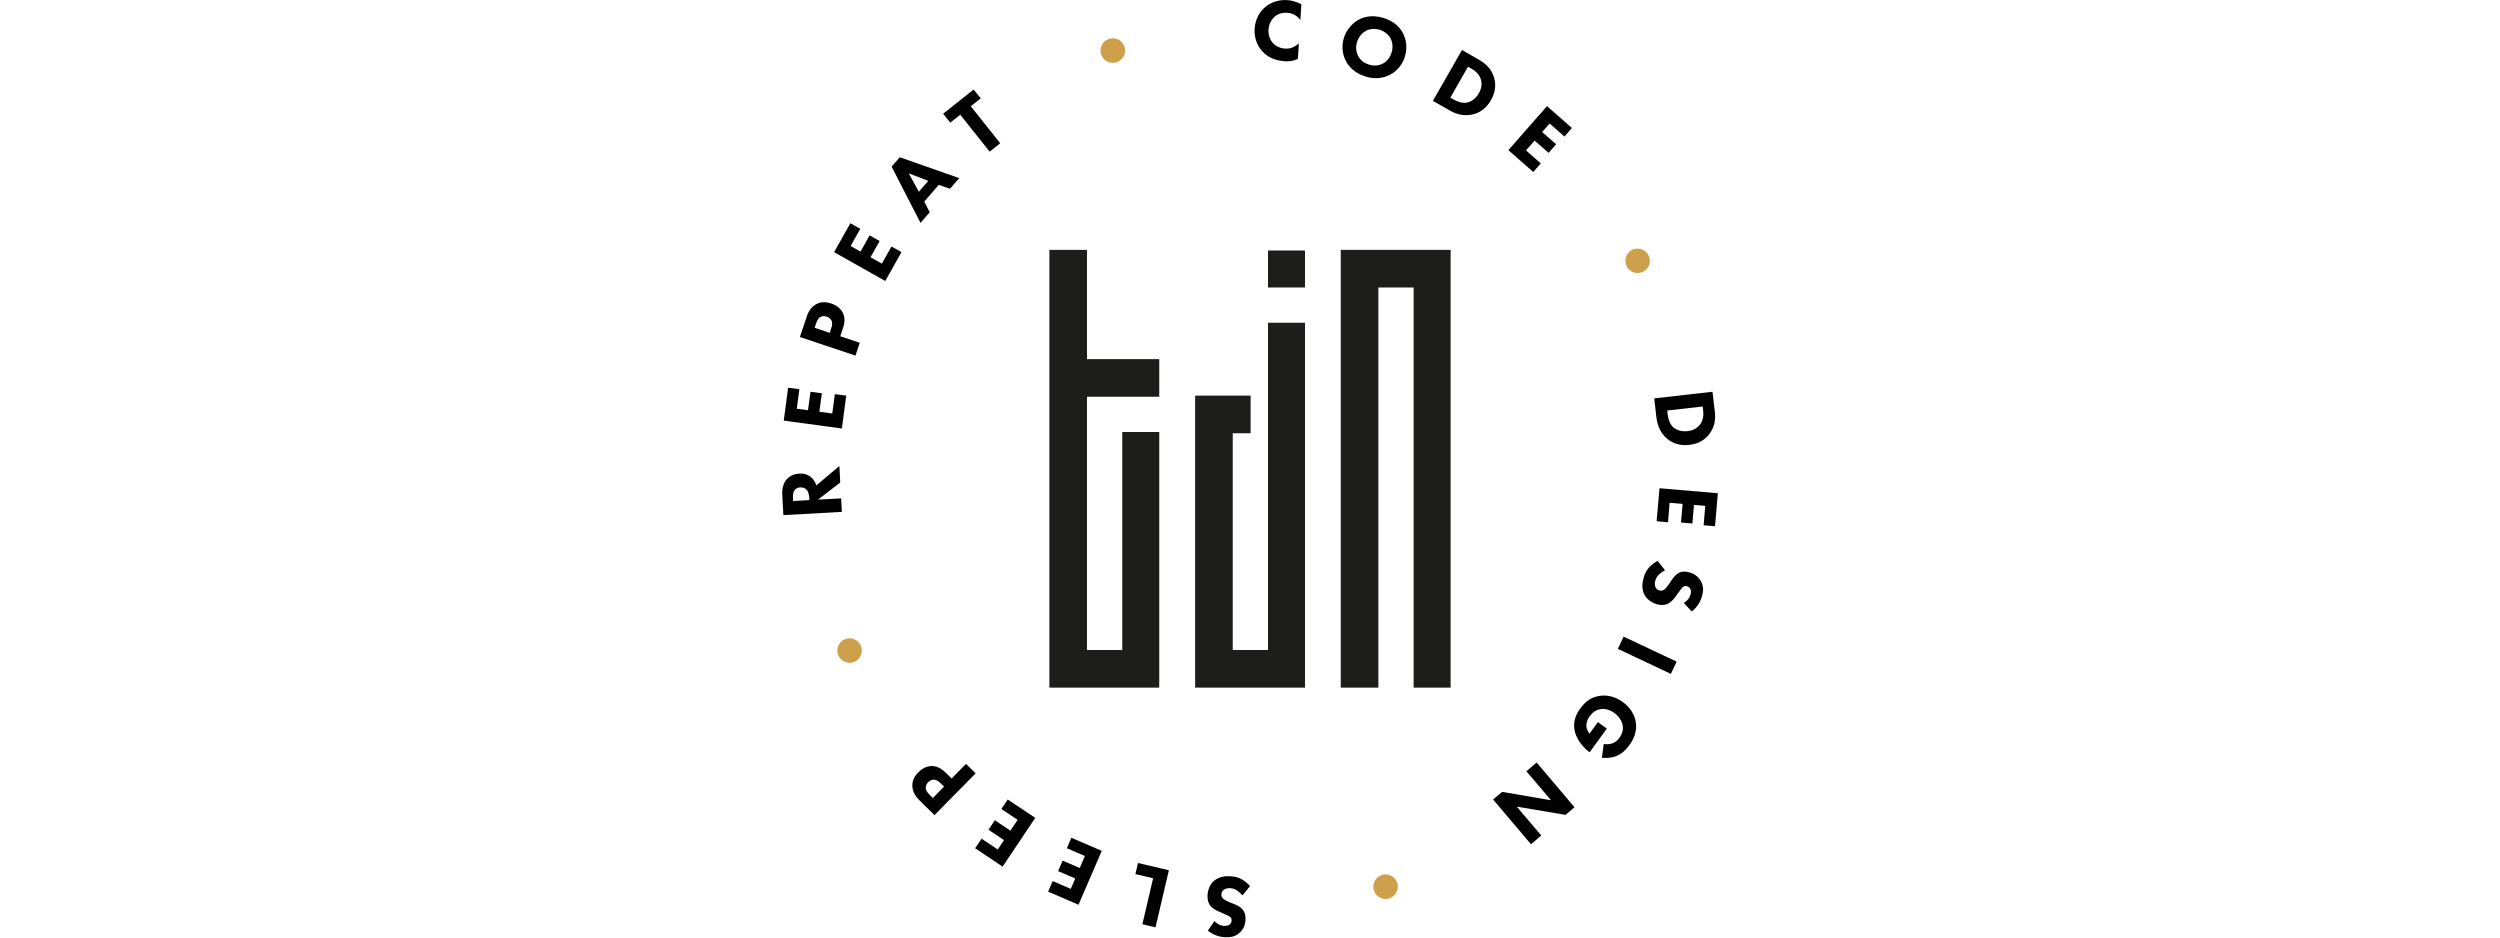
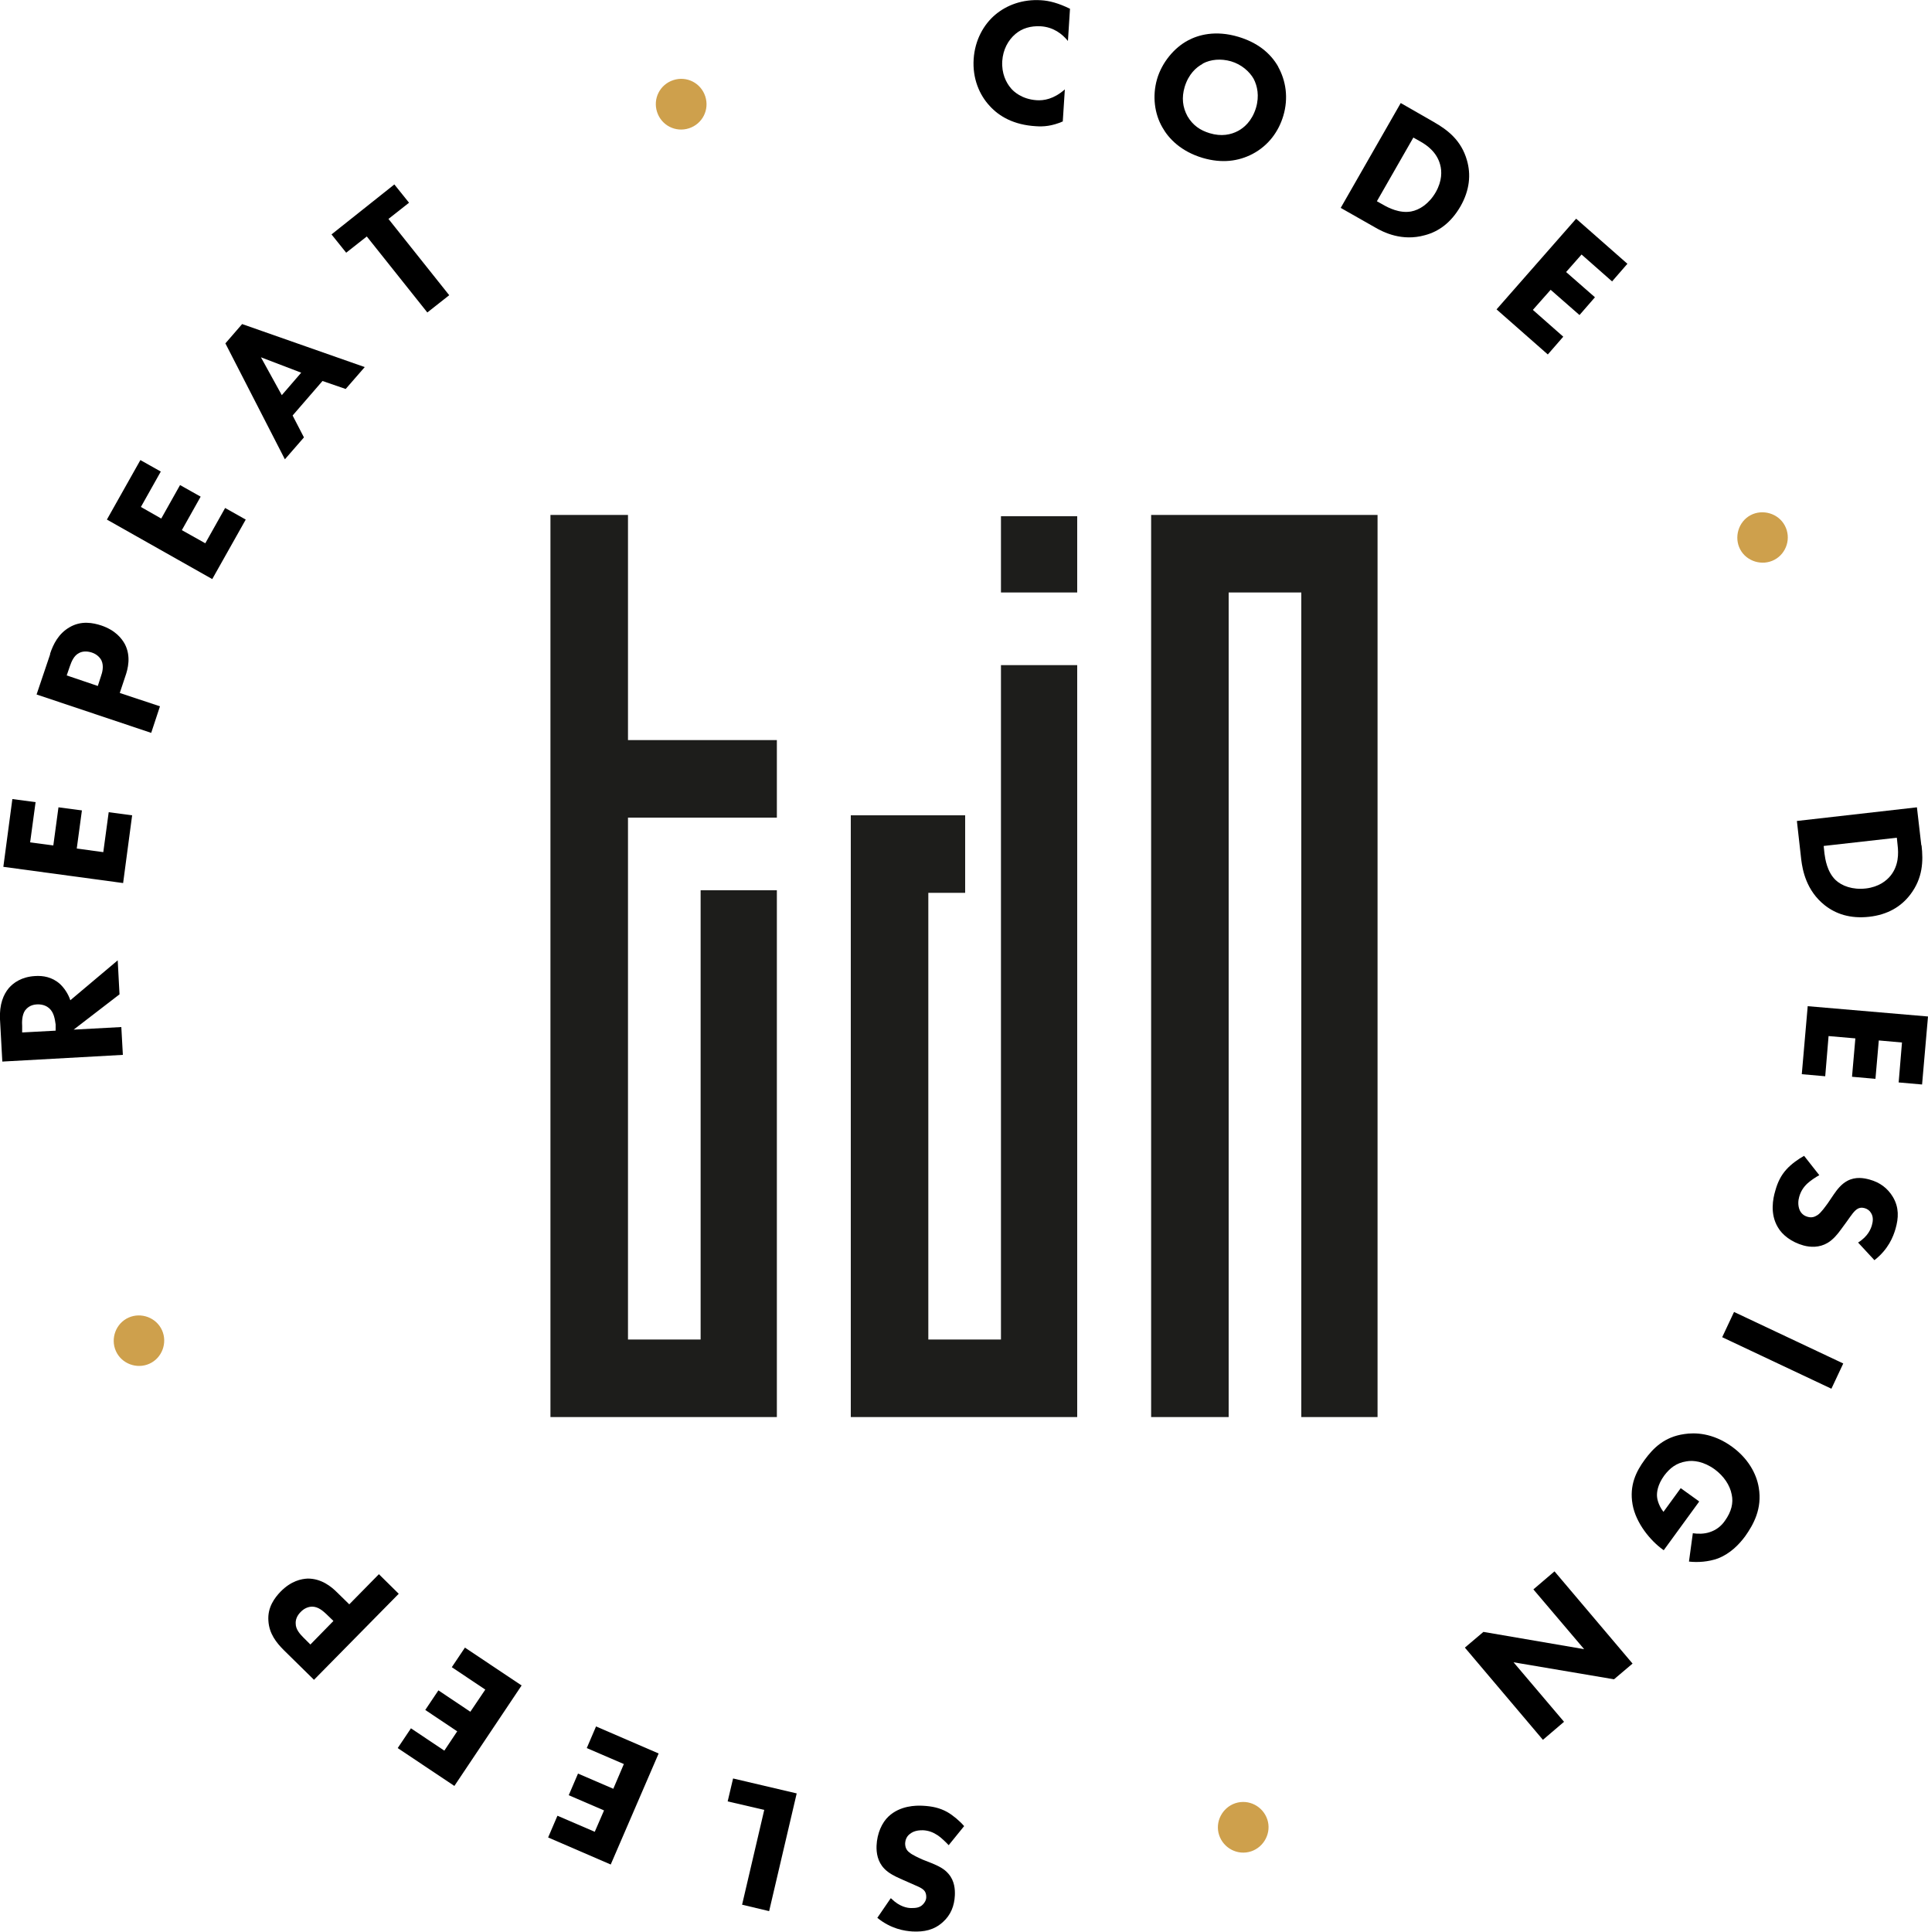
- <svg xmlns="http://www.w3.org/2000/svg" id="Layer_1" data-name="Layer 1" viewBox="0 0 200 75">
+ <svg xmlns="http://www.w3.org/2000/svg" id="Layer_1" data-name="Layer 1" viewBox="0 0 74.85 75">
  <defs>
    <style>
      .cls-1 {
        fill: #1d1d1b;
      }

      .cls-2 {
        fill: #cea04c;
      }
    </style>
  </defs>
-   <path class="cls-1" d="M86.96,28.73h5.78v3.01h-5.78v20.26h2.82v-17.44h2.96v20.45h-8.79V19.99h3.01v8.74h0Z" />
-   <path class="cls-1" d="M101.44,25.82h2.96v29.19h-8.79v-23.36h4.44v3.01h-1.43v17.34h2.82v-26.18h0ZM101.44,20.04h2.96v2.96h-2.96v-2.96Z" />
-   <path class="cls-1" d="M107.26,19.99h8.79v35.02h-2.96V23h-2.82v32.01h-3.01V19.99Z" />
-   <path d="M103.84,4.71c-.43.19-.77.21-1.05.19-.86-.05-1.43-.38-1.8-.79-.4-.43-.67-1.07-.62-1.82.05-.74.39-1.34.84-1.72.44-.37,1.06-.61,1.79-.56.31.02.66.11,1.11.33l-.08,1.25c-.22-.27-.56-.54-1.06-.57-.39-.02-.72.08-.98.3-.28.24-.48.6-.51,1.05-.03.48.15.84.34,1.06.09.11.41.42.99.46.28.02.67-.04,1.1-.42l-.08,1.24h0Z" />
-   <path d="M112.2,2.59c.3.54.41,1.21.2,1.91-.18.6-.57,1.15-1.2,1.48-.54.28-1.18.37-1.93.15-.84-.25-1.32-.75-1.56-1.18-.31-.53-.4-1.22-.21-1.88.19-.65.67-1.22,1.2-1.5.39-.21,1.06-.41,1.96-.14.7.21,1.23.6,1.55,1.17h0ZM109.26,2.48c-.25.13-.55.4-.7.9-.12.41-.08.78.11,1.13.21.36.5.55.86.66.46.14.83.06,1.11-.09.22-.12.53-.37.69-.89.14-.47.05-.86-.09-1.13-.16-.28-.47-.56-.88-.68-.39-.11-.78-.08-1.1.09h0Z" />
-   <path d="M118.25,4.74c.54.31,1.06.71,1.28,1.48.16.55.11,1.16-.25,1.79-.37.64-.85.98-1.38,1.12-.89.25-1.61-.11-1.95-.31l-1.32-.75,2.33-4.07,1.29.74h0ZM116.02,7.81l.25.14c.19.11.63.34,1.08.26.33-.06.7-.3.96-.75.25-.44.24-.82.17-1.07-.13-.48-.5-.75-.79-.91l-.25-.14-1.42,2.48h0Z" />
-   <path d="M125.15,10.92l-1.18-1.04-.6.68,1.12.98-.6.69-1.12-.98-.69.78,1.18,1.04-.6.69-1.99-1.75,3.09-3.52,1.99,1.75-.6.69h0Z" />
-   <path class="cls-2" d="M131.87,20.4c.26.48.07,1.08-.4,1.33s-1.08.07-1.33-.4-.07-1.08.4-1.33,1.08-.07,1.33.4Z" />
-   <path d="M137.18,32.82c.07.61.05,1.27-.44,1.91-.35.46-.87.78-1.6.86-.73.08-1.29-.11-1.72-.45-.72-.57-.86-1.37-.91-1.76l-.17-1.51,4.66-.53.17,1.47h0ZM133.38,32.84l.03.29c.03.22.1.71.43,1.03.24.23.66.39,1.18.33.5-.06.8-.3.96-.5.31-.39.31-.85.27-1.18l-.03-.29-2.84.32h0Z" />
-   <path d="M136.29,42.03l.13-1.56-.9-.08-.13,1.49-.91-.08.13-1.49-1.04-.09-.13,1.56-.91-.08.23-2.64,4.67.4-.23,2.64-.91-.08h0Z" />
-   <path d="M134.7,48.24c.4-.25.5-.54.54-.67.04-.14.07-.32-.03-.48-.05-.09-.14-.16-.25-.19-.11-.03-.2-.02-.28.03-.13.08-.22.22-.42.5l-.22.3c-.13.18-.3.39-.52.52-.32.19-.67.17-.93.1-.47-.13-.83-.41-1-.71-.31-.52-.19-1.11-.1-1.41.09-.33.22-.6.44-.84.18-.2.46-.4.68-.52l.59.75c-.15.08-.35.22-.46.32-.16.15-.26.31-.32.52-.04.14-.06.33.02.52.05.11.15.22.32.26.15.04.26,0,.37-.07.14-.09.31-.34.4-.46l.23-.34c.13-.19.3-.41.53-.53.32-.17.64-.11.86-.05.4.11.7.33.91.68.24.41.22.81.1,1.23-.09.31-.28.8-.82,1.22l-.63-.68h0Z" />
-   <path d="M133.67,53.91l-4.24-2,.46-.98,4.24,2-.46.98h0Z" />
-   <path d="M128.54,58.3l-1.37,1.88-.04-.03c-.46-.33-1.04-1.01-1.17-1.75s.14-1.28.47-1.73c.33-.45.76-.89,1.54-1,.39-.06,1.09-.06,1.85.49.62.45.95,1.04,1.04,1.59.14.82-.21,1.44-.53,1.89-.23.31-.57.67-1.06.86-.36.13-.78.16-1.12.12l.15-1.1c.2.03.44.03.65-.04.25-.08.45-.23.6-.45.25-.35.33-.69.26-1.01-.07-.37-.31-.72-.66-.98-.43-.31-.83-.36-1.1-.31-.39.06-.64.26-.86.55-.27.37-.29.67-.28.81,0,.04.03.32.25.6l.67-.92.71.51h0Z" />
-   <path d="M122.93,61l3.03,3.58-.72.61-3.9-.66,1.96,2.31-.82.7-3.03-3.58.72-.61,3.91.67-1.97-2.32.82-.7h0Z" />
-   <path class="cls-2" d="M111.15,71.87c-.52.17-1.07-.12-1.24-.63s.12-1.07.63-1.24c.52-.17,1.07.12,1.24.63s-.12,1.07-.63,1.24Z" />
-   <path d="M97.17,73.7c.33.33.64.37.77.37.15,0,.33,0,.46-.14.07-.07.13-.17.13-.29,0-.11-.03-.2-.09-.26-.11-.11-.27-.16-.58-.3l-.34-.15c-.2-.09-.45-.21-.62-.39-.26-.27-.31-.61-.3-.89.02-.48.21-.9.47-1.14.44-.41,1.04-.43,1.35-.41.34.02.63.08.92.24.23.13.5.36.66.55l-.6.74c-.11-.12-.3-.3-.42-.38-.18-.12-.36-.19-.58-.2-.14,0-.34.01-.5.14-.1.07-.18.19-.19.37,0,.15.05.26.15.34.12.11.4.23.53.29l.38.15c.21.09.46.2.63.41.23.27.25.6.24.83-.02.41-.16.76-.46,1.03-.35.32-.74.39-1.18.37-.32-.02-.84-.1-1.37-.53l.52-.76h0Z" />
-   <path d="M91.39,73.94l.86-3.68-1.42-.33.21-.89,2.47.58-1.07,4.57-1.05-.25h0Z" />
-   <path d="M84.22,70.49l1.44.62.36-.83-1.37-.59.36-.84,1.37.59.41-.96-1.44-.62.36-.84,2.43,1.05-1.86,4.31-2.43-1.05.36-.84h0Z" />
-   <path d="M78.52,67.09l1.3.87.5-.75-1.24-.83.51-.76,1.24.83.58-.86-1.3-.87.51-.76,2.2,1.47-2.61,3.9-2.2-1.47.51-.76h0Z" />
-   <path d="M73.59,64.06c-.29-.29-.57-.64-.6-1.14-.04-.53.25-.9.47-1.13.41-.42.81-.5,1.06-.51.53,0,.91.31,1.14.54l.47.46,1.15-1.17.77.76-3.29,3.34-1.18-1.16h0ZM75.52,62.92l-.28-.27c-.11-.1-.3-.28-.54-.28-.14,0-.31.06-.45.21-.14.14-.2.3-.19.45,0,.22.16.4.31.55l.26.26.89-.91h0Z" />
-   <path class="cls-2" d="M67.07,52.45c-.22-.49,0-1.08.49-1.3.49-.22,1.08,0,1.3.49.22.49,0,1.08-.49,1.3-.49.22-1.08,0-1.3-.49Z" />
-   <path d="M62.58,39.58c-.03-.6.14-.98.34-1.22.18-.21.5-.44,1.02-.47.3-.02.66.03.97.31.16.15.32.38.4.63l1.84-1.55.07,1.32-1.78,1.37,1.85-.1.06,1.08-4.68.26-.09-1.64h0ZM64.74,40.02v-.25c-.03-.2-.06-.46-.25-.63-.08-.07-.23-.16-.47-.15-.27.01-.4.15-.47.24-.12.18-.12.46-.11.6v.25s1.3-.07,1.3-.07h0Z" />
-   <path d="M63.95,31.15l-.21,1.55.9.12.2-1.48.91.12-.2,1.48,1.03.14.21-1.55.91.12-.35,2.63-4.65-.63.35-2.63.91.12h0Z" />
-   <path d="M64.51,25.39c.13-.39.33-.79.76-1.04.46-.27.92-.17,1.23-.07.56.19.8.51.92.73.24.47.12.95.01,1.26l-.21.63,1.56.52-.34,1.03-4.45-1.49.53-1.57ZM66.38,26.62l.12-.37c.05-.14.12-.39.02-.61-.06-.12-.19-.25-.38-.31-.19-.06-.36-.05-.49.02-.2.1-.29.32-.36.52l-.12.35,1.21.41h0Z" />
-   <path d="M68.82,18.31l-.77,1.37.79.45.73-1.3.8.45-.73,1.3.91.51.77-1.37.8.45-1.3,2.31-4.09-2.31,1.3-2.31.8.45h0Z" />
-   <path d="M75.1,14.79l-1.16,1.34.44.85-.74.85-2.31-4.5.65-.75,4.76,1.67-.74.85-.9-.31h0ZM74.27,14.47l-1.57-.6.81,1.47.76-.88h0Z" />
-   <path d="M77.67,8.51l2.35,2.95-.85.67-2.35-2.95-.8.63-.57-.71,2.44-1.94.57.71-.8.63h0Z" />
-   <path class="cls-2" d="M88.72,3.11c.52-.17,1.07.11,1.24.63.17.52-.11,1.07-.63,1.24-.52.17-1.07-.11-1.24-.63-.17-.52.11-1.07.63-1.24Z" />
+   <path class="cls-1" d="M24.38,28.73h5.78v3.01h-5.78v20.26h2.82v-17.44h2.96v20.45h-8.79V19.99h3.01v8.74h0Z" />
+   <path class="cls-1" d="M38.86,25.82h2.96v29.19h-8.79v-23.36h4.44v3.01h-1.43v17.34h2.82v-26.18h0ZM38.86,20.04h2.96v2.96h-2.96v-2.96Z" />
+   <path class="cls-1" d="M44.69,19.99h8.79v35.02h-2.96V23h-2.82v32.01h-3.01V19.99Z" />
+   <path d="M41.27,4.71c-.43.19-.77.21-1.05.19-.86-.05-1.43-.38-1.8-.79-.4-.43-.67-1.07-.62-1.82.05-.74.39-1.34.84-1.72.44-.37,1.06-.61,1.79-.56.31.02.66.11,1.11.33l-.08,1.25c-.22-.27-.56-.54-1.06-.57-.39-.02-.72.08-.98.3-.28.24-.48.6-.51,1.05-.03.48.15.84.34,1.06.09.11.41.42.99.46.28.02.67-.04,1.1-.42l-.08,1.24h0Z" />
+   <path d="M49.62,2.59c.3.54.41,1.21.2,1.91-.18.6-.57,1.15-1.2,1.48-.54.28-1.18.37-1.93.15-.84-.25-1.32-.75-1.56-1.18-.31-.53-.4-1.22-.21-1.88.19-.65.67-1.22,1.2-1.5.39-.21,1.06-.41,1.96-.14.7.21,1.23.6,1.55,1.17h0ZM46.69,2.48c-.25.13-.55.4-.7.9-.12.41-.08.78.11,1.13.21.36.5.55.86.66.46.14.83.06,1.11-.09.22-.12.53-.37.69-.89.14-.47.05-.86-.09-1.13-.16-.28-.47-.56-.88-.68-.39-.11-.78-.08-1.1.09h0Z" />
+   <path d="M55.67,4.74c.54.31,1.06.71,1.28,1.48.16.55.11,1.16-.25,1.79-.37.64-.85.98-1.38,1.12-.89.25-1.61-.11-1.95-.31l-1.32-.75,2.33-4.07,1.29.74h0ZM53.45,7.81l.25.14c.19.11.63.34,1.08.26.33-.06.7-.3.96-.75.25-.44.24-.82.17-1.07-.13-.48-.5-.75-.79-.91l-.25-.14-1.42,2.48h0Z" />
+   <path d="M62.58,10.92l-1.18-1.04-.6.68,1.12.98-.6.69-1.12-.98-.69.78,1.18,1.04-.6.69-1.99-1.75,3.09-3.52,1.99,1.75-.6.69h0Z" />
+   <path class="cls-2" d="M69.29,20.4c.26.48.07,1.08-.4,1.33s-1.08.07-1.33-.4-.07-1.08.4-1.33,1.08-.07,1.33.4Z" />
+   <path d="M74.6,32.82c.07.61.05,1.27-.44,1.91-.35.46-.87.78-1.6.86-.73.08-1.29-.11-1.72-.45-.72-.57-.86-1.37-.91-1.76l-.17-1.51,4.66-.53.17,1.47h0ZM70.8,32.84l.03.29c.03.22.1.71.43,1.03.24.23.66.39,1.18.33.5-.06.8-.3.96-.5.31-.39.31-.85.27-1.18l-.03-.29-2.84.32h0Z" />
+   <path d="M73.71,42.03l.13-1.56-.9-.08-.13,1.49-.91-.08.13-1.49-1.04-.09-.13,1.56-.91-.08.23-2.64,4.67.4-.23,2.64-.91-.08h0Z" />
+   <path d="M72.13,48.24c.4-.25.5-.54.54-.67.04-.14.07-.32-.03-.48-.05-.09-.14-.16-.25-.19-.11-.03-.2-.02-.28.03-.13.08-.22.22-.42.5l-.22.3c-.13.18-.3.39-.52.52-.32.19-.67.17-.93.1-.47-.13-.83-.41-1-.71-.31-.52-.19-1.11-.1-1.41.09-.33.22-.6.44-.84.18-.2.46-.4.68-.52l.59.75c-.15.08-.35.22-.46.32-.16.15-.26.31-.32.52-.04.14-.06.33.02.52.05.11.15.22.32.26.15.04.26,0,.37-.07.14-.09.31-.34.4-.46l.23-.34c.13-.19.3-.41.53-.53.32-.17.64-.11.86-.05.4.11.7.33.91.68.24.41.22.81.1,1.23-.09.31-.28.8-.82,1.22l-.63-.68h0Z" />
+   <path d="M71.1,53.91l-4.24-2,.46-.98,4.24,2-.46.98h0Z" />
+   <path d="M65.96,58.3l-1.37,1.88-.04-.03c-.46-.33-1.04-1.01-1.17-1.75s.14-1.28.47-1.73c.33-.45.76-.89,1.54-1,.39-.06,1.09-.06,1.85.49.62.45.95,1.04,1.04,1.59.14.82-.21,1.44-.53,1.89-.23.31-.57.67-1.06.86-.36.13-.78.16-1.12.12l.15-1.1c.2.03.44.03.65-.04.25-.08.45-.23.6-.45.25-.35.33-.69.26-1.01-.07-.37-.31-.72-.66-.98-.43-.31-.83-.36-1.1-.31-.39.06-.64.26-.86.55-.27.37-.29.67-.28.81,0,.04.03.32.25.6l.67-.92.71.51h0Z" />
+   <path d="M60.35,61l3.03,3.58-.72.61-3.9-.66,1.96,2.31-.82.7-3.03-3.58.72-.61,3.91.67-1.97-2.32.82-.7h0Z" />
+   <path class="cls-2" d="M48.57,71.87c-.52.17-1.07-.12-1.24-.63s.12-1.07.63-1.24c.52-.17,1.07.12,1.24.63s-.12,1.07-.63,1.24Z" />
+   <path d="M34.6,73.7c.33.33.64.37.77.37.15,0,.33,0,.46-.14.07-.07.13-.17.13-.29,0-.11-.03-.2-.09-.26-.11-.11-.27-.16-.58-.3l-.34-.15c-.2-.09-.45-.21-.62-.39-.26-.27-.31-.61-.3-.89.02-.48.21-.9.47-1.14.44-.41,1.04-.43,1.35-.41.34.02.63.08.92.24.23.13.5.36.66.55l-.6.74c-.11-.12-.3-.3-.42-.38-.18-.12-.36-.19-.58-.2-.14,0-.34.01-.5.14-.1.07-.18.19-.19.37,0,.15.05.26.15.34.12.11.4.23.53.29l.38.15c.21.09.46.2.63.41.23.27.25.6.24.83-.02.41-.16.76-.46,1.03-.35.32-.74.39-1.18.37-.32-.02-.84-.1-1.37-.53l.52-.76h0Z" />
+   <path d="M28.81,73.94l.86-3.68-1.42-.33.21-.89,2.47.58-1.07,4.57-1.05-.25h0Z" />
+   <path d="M21.65,70.49l1.44.62.36-.83-1.37-.59.36-.84,1.37.59.41-.96-1.44-.62.36-.84,2.43,1.05-1.86,4.31-2.43-1.05.36-.84h0Z" />
+   <path d="M15.95,67.09l1.3.87.5-.75-1.24-.83.51-.76,1.24.83.58-.86-1.3-.87.51-.76,2.2,1.47-2.61,3.9-2.2-1.47.51-.76h0Z" />
+   <path d="M11.02,64.06c-.29-.29-.57-.64-.6-1.14-.04-.53.25-.9.47-1.13.41-.42.81-.5,1.06-.51.53,0,.91.31,1.14.54l.47.46,1.15-1.17.77.76-3.29,3.34-1.18-1.16h0ZM12.94,62.92l-.28-.27c-.11-.1-.3-.28-.54-.28-.14,0-.31.06-.45.21-.14.14-.2.3-.19.45,0,.22.16.4.31.55l.26.26.89-.91h0Z" />
+   <path class="cls-2" d="M4.5,52.45c-.22-.49,0-1.08.49-1.3.49-.22,1.08,0,1.3.49.22.49,0,1.08-.49,1.3-.49.22-1.08,0-1.3-.49Z" />
+   <path d="M0,39.58c-.03-.6.14-.98.34-1.22.18-.21.5-.44,1.02-.47.3-.02.66.03.97.31.16.15.32.38.4.63l1.84-1.55.07,1.32-1.78,1.37,1.85-.1.06,1.08-4.68.26-.09-1.64h0ZM2.16,40.02v-.25c-.03-.2-.06-.46-.25-.63-.08-.07-.23-.16-.47-.15-.27.01-.4.15-.47.24-.12.18-.12.46-.11.6v.25s1.3-.07,1.3-.07h0Z" />
+   <path d="M1.38,31.15l-.21,1.55.9.12.2-1.48.91.12-.2,1.48,1.03.14.21-1.55.91.12-.35,2.63-4.65-.63.35-2.63.91.12h0Z" />
+   <path d="M1.94,25.39c.13-.39.33-.79.76-1.04.46-.27.92-.17,1.23-.07.56.19.8.51.92.73.24.47.12.95.01,1.26l-.21.63,1.56.52-.34,1.03-4.45-1.49.53-1.57ZM3.8,26.62l.12-.37c.05-.14.12-.39.02-.61-.06-.12-.19-.25-.38-.31-.19-.06-.36-.05-.49.02-.2.1-.29.32-.36.52l-.12.35,1.21.41h0Z" />
+   <path d="M6.24,18.31l-.77,1.37.79.45.73-1.3.8.45-.73,1.3.91.51.77-1.37.8.45-1.3,2.31-4.09-2.31,1.3-2.31.8.45h0Z" />
+   <path d="M12.52,14.79l-1.16,1.34.44.85-.74.85-2.31-4.5.65-.75,4.76,1.67-.74.85-.9-.31h0ZM11.7,14.47l-1.57-.6.81,1.47.76-.88h0Z" />
+   <path d="M15.09,8.51l2.35,2.95-.85.67-2.35-2.95-.8.63-.57-.71,2.44-1.94.57.71-.8.63h0Z" />
+   <path class="cls-2" d="M26.14,3.11c.52-.17,1.07.11,1.24.63.17.52-.11,1.07-.63,1.24-.52.17-1.07-.11-1.24-.63-.17-.52.11-1.07.63-1.24Z" />
</svg>
